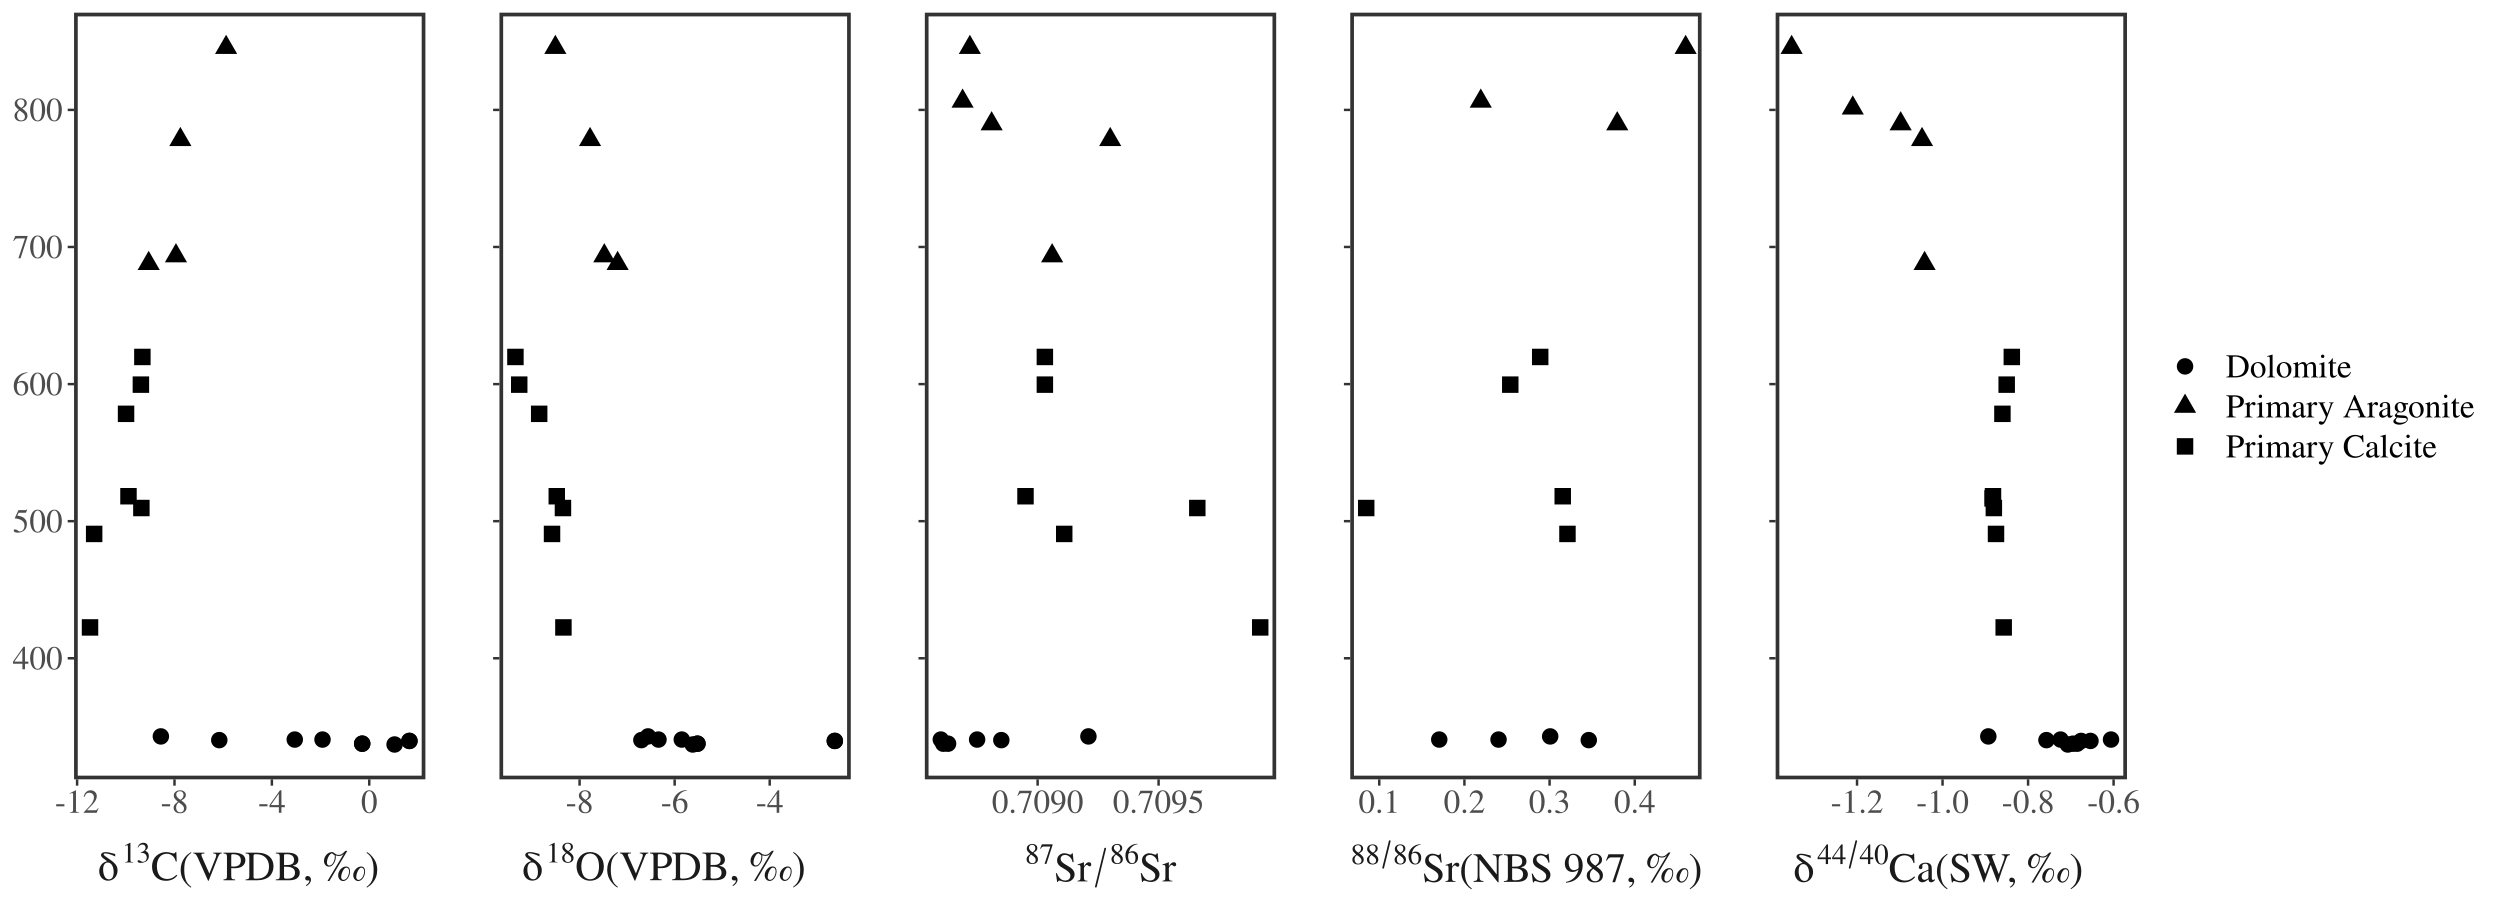
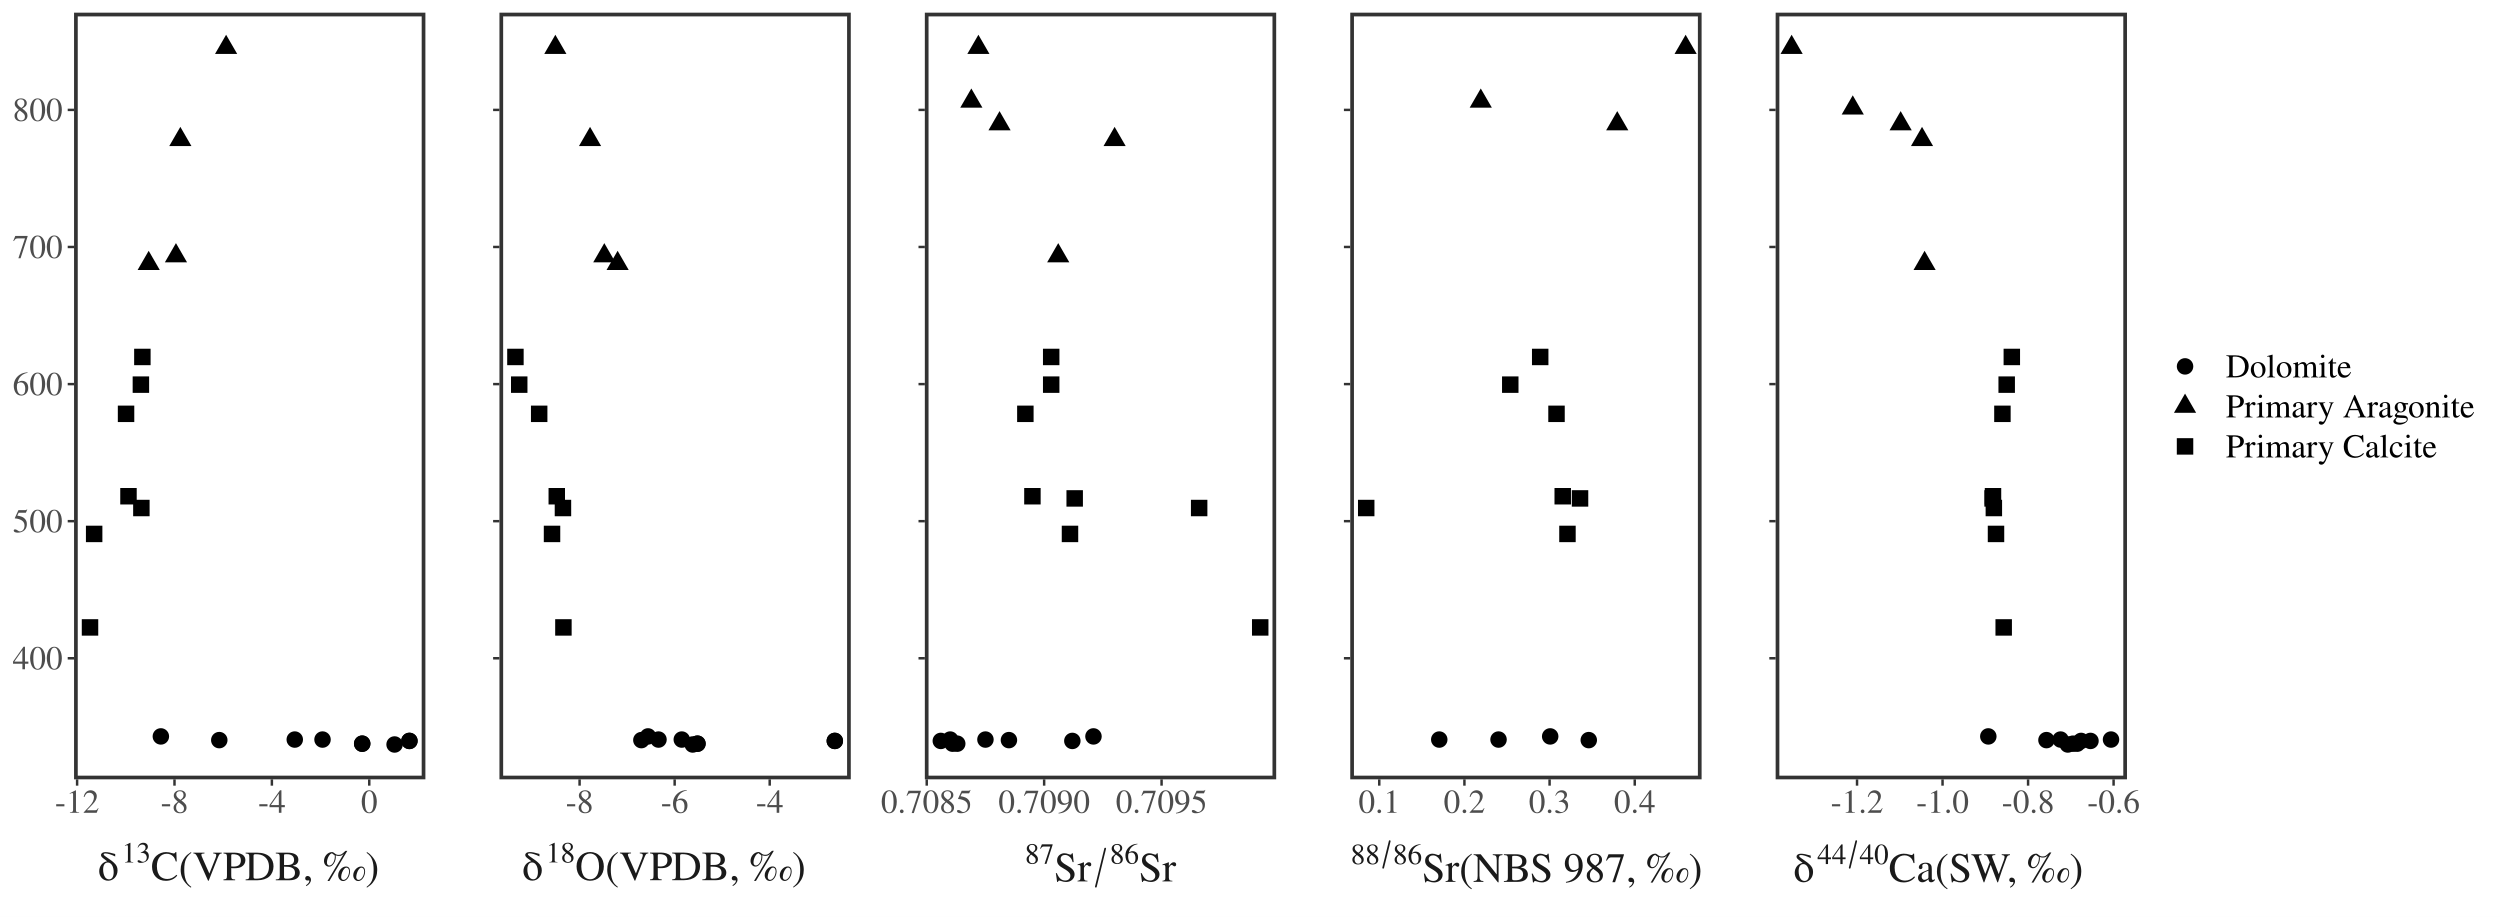
<svg xmlns="http://www.w3.org/2000/svg" class="svglite" width="1080.00pt" height="396.00pt" viewBox="0 0 1080.00 396.00">
  <defs>
    <style type="text/css">
    .svglite line, .svglite polyline, .svglite polygon, .svglite path, .svglite rect, .svglite circle {
      fill: none;
      stroke: #000000;
      stroke-linecap: round;
      stroke-linejoin: round;
      stroke-miterlimit: 10.00;
    }
  </style>
  </defs>
  <rect width="100%" height="100%" style="stroke: none; fill: #FFFFFF;" />
  <defs>
    <clipPath id="cpMC4wMHwxMDgwLjAwfDAuMDB8Mzk2LjAw">
      <rect x="0.00" y="0.00" width="1080.00" height="396.00" />
    </clipPath>
  </defs>
  <g clip-path="url(#cpMC4wMHwxMDgwLjAwfDAuMDB8Mzk2LjAw)">
    <rect x="-0" y="0.00" width="1080.00" height="396.00" style="stroke-width: 1.07; stroke: #FFFFFF; fill: #FFFFFF;" />
  </g>
  <defs>
    <clipPath id="cpMzEuOTl8MTgzLjc3fDUuNDh8MzM2LjY4">
      <rect x="31.99" y="5.48" width="151.78" height="331.20" />
    </clipPath>
  </defs>
  <g clip-path="url(#cpMzEuOTl8MTgzLjc3fDUuNDh8MzM2LjY4)">
    <rect x="31.99" y="5.48" width="151.78" height="331.20" style="stroke-width: 1.07; stroke: none; fill: #FFFFFF;" />
    <polygon points="37.12,234.21 44.23,234.21 44.23,227.10 37.12,227.10 " style="stroke-width: 0.71; stroke: none; fill: #000000;" />
    <circle cx="94.73" cy="319.73" r="3.56" style="stroke-width: 0.71; stroke: none; fill: #000000;" />
    <circle cx="170.46" cy="321.62" r="3.56" style="stroke-width: 0.71; stroke: none; fill: #000000;" />
    <circle cx="69.49" cy="318.13" r="3.56" style="stroke-width: 0.71; stroke: none; fill: #000000;" />
    <circle cx="139.33" cy="319.49" r="3.56" style="stroke-width: 0.71; stroke: none; fill: #000000;" />
    <circle cx="156.47" cy="321.27" r="3.56" style="stroke-width: 0.71; stroke: none; fill: #000000;" />
    <circle cx="156.47" cy="321.27" r="3.56" style="stroke-width: 0.71; stroke: none; fill: #000000;" />
    <polygon points="35.33,274.60 42.44,274.60 42.44,267.49 35.33,267.49 " style="stroke-width: 0.71; stroke: none; fill: #000000;" />
    <polygon points="57.52,223.02 64.63,223.02 64.63,215.91 57.52,215.91 " style="stroke-width: 0.71; stroke: none; fill: #000000;" />
    <circle cx="127.34" cy="319.49" r="3.56" style="stroke-width: 0.71; stroke: none; fill: #000000;" />
    <polygon points="50.90,182.33 58.01,182.33 58.01,175.22 50.90,175.22 " style="stroke-width: 0.71; stroke: none; fill: #000000;" />
    <polygon points="57.31,169.72 64.42,169.72 64.42,162.61 57.31,162.61 " style="stroke-width: 0.71; stroke: none; fill: #000000;" />
    <polygon points="57.95,157.76 65.06,157.76 65.06,150.65 57.95,150.65 " style="stroke-width: 0.71; stroke: none; fill: #000000;" />
    <polygon points="64.23,108.34 69.02,116.63 59.45,116.63 " style="stroke-width: 0.71; stroke: none; fill: #000000;" />
    <polygon points="76.01,105.02 80.80,113.32 71.23,113.32 " style="stroke-width: 0.71; stroke: none; fill: #000000;" />
    <polygon points="77.91,54.80 82.70,63.10 73.12,63.10 " style="stroke-width: 0.71; stroke: none; fill: #000000;" />
    <polygon points="97.68,15.01 102.47,23.30 92.89,23.30 " style="stroke-width: 0.71; stroke: none; fill: #000000;" />
    <polygon points="51.95,217.93 59.06,217.93 59.06,210.82 51.95,210.82 " style="stroke-width: 0.71; stroke: none; fill: #000000;" />
    <circle cx="176.87" cy="320.08" r="3.56" style="stroke-width: 0.71; stroke: none; fill: #000000;" />
    <circle cx="176.87" cy="320.08" r="3.56" style="stroke-width: 0.71; stroke: none; fill: #000000;" />
    <rect x="31.99" y="5.48" width="151.78" height="331.20" style="stroke-width: 3.20; stroke: #333333;" />
  </g>
  <g clip-path="url(#cpMC4wMHwxMDgwLjAwfDAuMDB8Mzk2LjAw)">
</g>
  <defs>
    <clipPath id="cpMjE1Ljc2fDM2Ny41NHw1LjQ4fDMzNi42OA==">
      <rect x="215.76" y="5.48" width="151.78" height="331.20" />
    </clipPath>
  </defs>
  <g clip-path="url(#cpMjE1Ljc2fDM2Ny41NHw1LjQ4fDMzNi42OA==)">
    <rect x="215.76" y="5.48" width="151.78" height="331.20" style="stroke-width: 1.07; stroke: none; fill: #FFFFFF;" />
    <polygon points="234.92,234.21 242.03,234.21 242.03,227.10 234.92,227.10 " style="stroke-width: 0.71; stroke: none; fill: #000000;" />
    <circle cx="277.07" cy="319.73" r="3.56" style="stroke-width: 0.71; stroke: none; fill: #000000;" />
    <circle cx="299.25" cy="321.62" r="3.56" style="stroke-width: 0.71; stroke: none; fill: #000000;" />
    <circle cx="279.95" cy="318.13" r="3.56" style="stroke-width: 0.71; stroke: none; fill: #000000;" />
    <circle cx="294.53" cy="319.49" r="3.56" style="stroke-width: 0.71; stroke: none; fill: #000000;" />
    <circle cx="301.30" cy="321.27" r="3.56" style="stroke-width: 0.71; stroke: none; fill: #000000;" />
    <circle cx="301.30" cy="321.27" r="3.56" style="stroke-width: 0.71; stroke: none; fill: #000000;" />
    <polygon points="239.84,274.60 246.95,274.60 246.95,267.49 239.84,267.49 " style="stroke-width: 0.71; stroke: none; fill: #000000;" />
    <polygon points="239.64,223.02 246.75,223.02 246.75,215.91 239.64,215.91 " style="stroke-width: 0.71; stroke: none; fill: #000000;" />
    <circle cx="284.47" cy="319.49" r="3.56" style="stroke-width: 0.71; stroke: none; fill: #000000;" />
    <polygon points="229.37,182.33 236.48,182.33 236.48,175.22 229.37,175.22 " style="stroke-width: 0.71; stroke: none; fill: #000000;" />
    <polygon points="220.75,169.72 227.86,169.72 227.86,162.61 220.75,162.61 " style="stroke-width: 0.71; stroke: none; fill: #000000;" />
    <polygon points="219.11,157.76 226.22,157.76 226.22,150.65 219.11,150.65 " style="stroke-width: 0.71; stroke: none; fill: #000000;" />
    <polygon points="266.81,108.34 271.60,116.63 262.02,116.63 " style="stroke-width: 0.71; stroke: none; fill: #000000;" />
    <polygon points="261.06,105.02 265.85,113.32 256.27,113.32 " style="stroke-width: 0.71; stroke: none; fill: #000000;" />
    <polygon points="254.90,54.80 259.69,63.10 250.11,63.10 " style="stroke-width: 0.71; stroke: none; fill: #000000;" />
    <polygon points="239.91,15.01 244.70,23.30 235.12,23.30 " style="stroke-width: 0.71; stroke: none; fill: #000000;" />
    <polygon points="236.97,217.93 244.08,217.93 244.08,210.82 236.97,210.82 " style="stroke-width: 0.71; stroke: none; fill: #000000;" />
    <circle cx="360.64" cy="320.08" r="3.56" style="stroke-width: 0.71; stroke: none; fill: #000000;" />
    <circle cx="360.64" cy="320.08" r="3.56" style="stroke-width: 0.71; stroke: none; fill: #000000;" />
    <rect x="215.76" y="5.48" width="151.78" height="331.20" style="stroke-width: 3.20; stroke: #333333;" />
  </g>
  <g clip-path="url(#cpMC4wMHwxMDgwLjAwfDAuMDB8Mzk2LjAw)">
</g>
  <defs>
    <clipPath id="cpMzk5LjUzfDU1MS4zMnw1LjQ4fDMzNi42OA==">
      <rect x="399.53" y="5.48" width="151.78" height="331.20" />
    </clipPath>
  </defs>
  <g clip-path="url(#cpMzk5LjUzfDU1MS4zMnw1LjQ4fDMzNi42OA==)">
    <rect x="399.53" y="5.48" width="151.78" height="331.20" style="stroke-width: 1.07; stroke: none; fill: #FFFFFF;" />
-     <polygon points="456.19,234.21 463.30,234.21 463.30,227.10 456.19,227.10 " style="stroke-width: 0.71; stroke: none; fill: #000000;" />
-     <circle cx="432.57" cy="319.73" r="3.56" style="stroke-width: 0.71; stroke: none; fill: #000000;" />
-     <circle cx="470.20" cy="318.13" r="3.56" style="stroke-width: 0.71; stroke: none; fill: #000000;" />
-     <circle cx="406.43" cy="319.49" r="3.56" style="stroke-width: 0.71; stroke: none; fill: #000000;" />
-     <circle cx="407.48" cy="321.27" r="3.56" style="stroke-width: 0.71; stroke: none; fill: #000000;" />
-     <circle cx="409.57" cy="321.27" r="3.56" style="stroke-width: 0.71; stroke: none; fill: #000000;" />
+     <polygon points="458.68,234.21 465.79,234.21 465.79,227.10 458.68,227.10 " style="stroke-width: 0.71; stroke: none; fill: #000000;" />
+     <circle cx="435.86" cy="319.73" r="3.56" style="stroke-width: 0.71; stroke: none; fill: #000000;" />
+     <circle cx="472.38" cy="318.13" r="3.56" style="stroke-width: 0.71; stroke: none; fill: #000000;" />
+     <circle cx="410.49" cy="319.49" r="3.56" style="stroke-width: 0.71; stroke: none; fill: #000000;" />
+     <circle cx="411.51" cy="321.27" r="3.56" style="stroke-width: 0.71; stroke: none; fill: #000000;" />
+     <circle cx="413.53" cy="321.27" r="3.56" style="stroke-width: 0.71; stroke: none; fill: #000000;" />
    <polygon points="540.86,274.60 547.97,274.60 547.97,267.49 540.86,267.49 " style="stroke-width: 0.71; stroke: none; fill: #000000;" />
-     <polygon points="513.68,223.02 520.79,223.02 520.79,215.91 513.68,215.91 " style="stroke-width: 0.71; stroke: none; fill: #000000;" />
-     <circle cx="422.11" cy="319.49" r="3.56" style="stroke-width: 0.71; stroke: none; fill: #000000;" />
-     <polygon points="447.83,169.72 454.94,169.72 454.94,162.61 447.83,162.61 " style="stroke-width: 0.71; stroke: none; fill: #000000;" />
-     <polygon points="447.83,157.76 454.94,157.76 454.94,150.65 447.83,150.65 " style="stroke-width: 0.71; stroke: none; fill: #000000;" />
-     <polygon points="454.52,105.02 459.31,113.32 449.73,113.32 " style="stroke-width: 0.71; stroke: none; fill: #000000;" />
-     <polygon points="479.61,54.80 484.39,63.10 474.82,63.10 " style="stroke-width: 0.71; stroke: none; fill: #000000;" />
-     <polygon points="428.38,47.99 433.17,56.29 423.60,56.29 " style="stroke-width: 0.71; stroke: none; fill: #000000;" />
-     <polygon points="415.84,38.22 420.63,46.51 411.05,46.51 " style="stroke-width: 0.71; stroke: none; fill: #000000;" />
-     <polygon points="418.98,15.01 423.76,23.30 414.19,23.30 " style="stroke-width: 0.71; stroke: none; fill: #000000;" />
-     <polygon points="439.46,217.93 446.57,217.93 446.57,210.82 439.46,210.82 " style="stroke-width: 0.71; stroke: none; fill: #000000;" />
+     <polygon points="514.48,223.02 521.59,223.02 521.59,215.91 514.48,215.91 " style="stroke-width: 0.71; stroke: none; fill: #000000;" />
+     <circle cx="425.71" cy="319.49" r="3.56" style="stroke-width: 0.71; stroke: none; fill: #000000;" />
+     <polygon points="439.40,182.33 446.51,182.33 446.51,175.22 439.40,175.22 " style="stroke-width: 0.71; stroke: none; fill: #000000;" />
+     <polygon points="450.56,169.72 457.67,169.72 457.67,162.61 450.56,162.61 " style="stroke-width: 0.71; stroke: none; fill: #000000;" />
+     <polygon points="450.56,157.76 457.67,157.76 457.67,150.65 450.56,150.65 " style="stroke-width: 0.71; stroke: none; fill: #000000;" />
+     <polygon points="457.16,105.02 461.95,113.32 452.37,113.32 " style="stroke-width: 0.71; stroke: none; fill: #000000;" />
+     <polygon points="481.51,54.80 486.30,63.10 476.72,63.10 " style="stroke-width: 0.71; stroke: none; fill: #000000;" />
+     <polygon points="431.80,47.99 436.59,56.29 427.01,56.29 " style="stroke-width: 0.71; stroke: none; fill: #000000;" />
+     <polygon points="419.62,38.22 424.41,46.51 414.83,46.51 " style="stroke-width: 0.71; stroke: none; fill: #000000;" />
+     <polygon points="422.67,15.01 427.45,23.30 417.88,23.30 " style="stroke-width: 0.71; stroke: none; fill: #000000;" />
+     <polygon points="442.45,217.93 449.56,217.93 449.56,210.82 442.45,210.82 " style="stroke-width: 0.71; stroke: none; fill: #000000;" />
+     <polygon points="460.71,218.87 467.82,218.87 467.82,211.76 460.71,211.76 " style="stroke-width: 0.71; stroke: none; fill: #000000;" />
+     <circle cx="463.25" cy="320.08" r="3.56" style="stroke-width: 0.71; stroke: none; fill: #000000;" />
+     <circle cx="406.43" cy="320.08" r="3.56" style="stroke-width: 0.71; stroke: none; fill: #000000;" />
    <rect x="399.53" y="5.48" width="151.78" height="331.20" style="stroke-width: 3.20; stroke: #333333;" />
  </g>
  <g clip-path="url(#cpMC4wMHwxMDgwLjAwfDAuMDB8Mzk2LjAw)">
</g>
  <defs>
    <clipPath id="cpNTgzLjMxfDczNS4wOXw1LjQ4fDMzNi42OA==">
      <rect x="583.31" y="5.48" width="151.78" height="331.20" />
    </clipPath>
  </defs>
  <g clip-path="url(#cpNTgzLjMxfDczNS4wOXw1LjQ4fDMzNi42OA==)">
    <rect x="583.31" y="5.48" width="151.78" height="331.20" style="stroke-width: 1.07; stroke: none; fill: #FFFFFF;" />
    <polygon points="673.59,234.21 680.70,234.21 680.70,227.10 673.59,227.10 " style="stroke-width: 0.71; stroke: none; fill: #000000;" />
    <circle cx="686.35" cy="319.73" r="3.56" style="stroke-width: 0.71; stroke: none; fill: #000000;" />
    <circle cx="669.68" cy="318.13" r="3.56" style="stroke-width: 0.71; stroke: none; fill: #000000;" />
    <circle cx="647.37" cy="319.49" r="3.56" style="stroke-width: 0.71; stroke: none; fill: #000000;" />
    <polygon points="586.65,223.02 593.76,223.02 593.76,215.91 586.65,215.91 " style="stroke-width: 0.71; stroke: none; fill: #000000;" />
    <circle cx="621.76" cy="319.49" r="3.56" style="stroke-width: 0.71; stroke: none; fill: #000000;" />
+     <polygon points="668.86,182.33 675.97,182.33 675.97,175.22 668.86,175.22 " style="stroke-width: 0.71; stroke: none; fill: #000000;" />
    <polygon points="648.88,169.72 655.99,169.72 655.99,162.61 648.88,162.61 " style="stroke-width: 0.71; stroke: none; fill: #000000;" />
    <polygon points="661.81,157.76 668.92,157.76 668.92,150.65 661.81,150.65 " style="stroke-width: 0.71; stroke: none; fill: #000000;" />
    <polygon points="698.65,47.99 703.44,56.29 693.86,56.29 " style="stroke-width: 0.71; stroke: none; fill: #000000;" />
    <polygon points="639.69,38.22 644.48,46.51 634.90,46.51 " style="stroke-width: 0.71; stroke: none; fill: #000000;" />
    <polygon points="728.19,15.01 732.98,23.30 723.40,23.30 " style="stroke-width: 0.71; stroke: none; fill: #000000;" />
    <polygon points="671.54,217.93 678.66,217.93 678.66,210.82 671.54,210.82 " style="stroke-width: 0.71; stroke: none; fill: #000000;" />
+     <polygon points="679.02,218.87 686.13,218.87 686.13,211.76 679.02,211.76 " style="stroke-width: 0.71; stroke: none; fill: #000000;" />
    <rect x="583.31" y="5.48" width="151.78" height="331.20" style="stroke-width: 3.20; stroke: #333333;" />
  </g>
  <g clip-path="url(#cpMC4wMHwxMDgwLjAwfDAuMDB8Mzk2LjAw)">
</g>
  <defs>
    <clipPath id="cpNzY3LjA4fDkxOC44Nnw1LjQ4fDMzNi42OA==">
      <rect x="767.08" y="5.48" width="151.78" height="331.20" />
    </clipPath>
  </defs>
  <g clip-path="url(#cpNzY3LjA4fDkxOC44Nnw1LjQ4fDMzNi42OA==)">
    <rect x="767.08" y="5.48" width="151.78" height="331.20" style="stroke-width: 1.07; stroke: none; fill: #FFFFFF;" />
    <polygon points="858.72,234.21 865.83,234.21 865.83,227.10 858.72,227.10 " style="stroke-width: 0.71; stroke: none; fill: #000000;" />
    <circle cx="884.07" cy="319.73" r="3.56" style="stroke-width: 0.71; stroke: none; fill: #000000;" />
    <circle cx="893.30" cy="321.62" r="3.56" style="stroke-width: 0.71; stroke: none; fill: #000000;" />
    <circle cx="858.95" cy="318.13" r="3.56" style="stroke-width: 0.71; stroke: none; fill: #000000;" />
    <circle cx="911.96" cy="319.49" r="3.56" style="stroke-width: 0.71; stroke: none; fill: #000000;" />
    <circle cx="897.37" cy="321.27" r="3.56" style="stroke-width: 0.71; stroke: none; fill: #000000;" />
    <circle cx="895.52" cy="321.27" r="3.56" style="stroke-width: 0.71; stroke: none; fill: #000000;" />
    <polygon points="862.04,274.60 869.15,274.60 869.15,267.49 862.04,267.49 " style="stroke-width: 0.71; stroke: none; fill: #000000;" />
    <polygon points="857.79,223.02 864.90,223.02 864.90,215.91 857.79,215.91 " style="stroke-width: 0.71; stroke: none; fill: #000000;" />
    <circle cx="890.16" cy="319.49" r="3.56" style="stroke-width: 0.71; stroke: none; fill: #000000;" />
    <polygon points="861.49,182.33 868.60,182.33 868.60,175.22 861.49,175.22 " style="stroke-width: 0.71; stroke: none; fill: #000000;" />
    <polygon points="863.33,169.72 870.45,169.72 870.45,162.61 863.33,162.61 " style="stroke-width: 0.71; stroke: none; fill: #000000;" />
    <polygon points="865.55,157.76 872.66,157.76 872.66,150.65 865.55,150.65 " style="stroke-width: 0.71; stroke: none; fill: #000000;" />
    <polygon points="831.42,108.34 836.21,116.63 826.64,116.63 " style="stroke-width: 0.71; stroke: none; fill: #000000;" />
    <polygon points="830.32,54.80 835.10,63.10 825.53,63.10 " style="stroke-width: 0.71; stroke: none; fill: #000000;" />
    <polygon points="821.08,47.99 825.87,56.29 816.29,56.29 " style="stroke-width: 0.71; stroke: none; fill: #000000;" />
    <polygon points="800.39,41.18 805.18,49.48 795.60,49.48 " style="stroke-width: 0.71; stroke: none; fill: #000000;" />
    <polygon points="773.98,15.01 778.77,23.30 769.19,23.30 " style="stroke-width: 0.71; stroke: none; fill: #000000;" />
    <polygon points="857.42,217.93 864.53,217.93 864.53,210.82 857.42,210.82 " style="stroke-width: 0.71; stroke: none; fill: #000000;" />
    <polygon points="857.24,218.87 864.35,218.87 864.35,211.76 857.24,211.76 " style="stroke-width: 0.71; stroke: none; fill: #000000;" />
    <circle cx="903.09" cy="320.08" r="3.56" style="stroke-width: 0.71; stroke: none; fill: #000000;" />
    <circle cx="899.03" cy="320.08" r="3.56" style="stroke-width: 0.71; stroke: none; fill: #000000;" />
    <rect x="767.08" y="5.48" width="151.78" height="331.20" style="stroke-width: 3.20; stroke: #333333;" />
  </g>
  <g clip-path="url(#cpMC4wMHwxMDgwLjAwfDAuMDB8Mzk2LjAw)">
</g>
  <defs>
    <clipPath id="cpMzEuOTl8MTgzLjc3fDM1Ny4wMXwzOTAuNTI=">
      <rect x="31.99" y="357.01" width="151.78" height="33.51" />
    </clipPath>
  </defs>
  <g clip-path="url(#cpMzEuOTl8MTgzLjc3fDM1Ny4wMXwzOTAuNTI=)">
    <text x="42.58" y="380.27" style="font-size: 18.00px; fill: #1A1A1A; font-family: Times;" textLength="10.01px" lengthAdjust="spacingAndGlyphs">δ</text>
    <text x="52.58" y="372.59" style="font-size: 12.60px; fill: #1A1A1A; font-family: Times;" textLength="12.60px" lengthAdjust="spacingAndGlyphs">13</text>
    <text x="65.18" y="380.27" style="font-size: 18.00px; fill: #1A1A1A; font-family: Times;" textLength="12.00px" lengthAdjust="spacingAndGlyphs">C</text>
    <text x="77.19" y="380.27" style="font-size: 18.00px; fill: #1A1A1A; font-family: Times;" textLength="96.00px" lengthAdjust="spacingAndGlyphs">  (VPDB, ‰)</text>
  </g>
  <g clip-path="url(#cpMC4wMHwxMDgwLjAwfDAuMDB8Mzk2LjAw)">
</g>
  <defs>
    <clipPath id="cpMjE1Ljc2fDM2Ny41NHwzNTcuMDF8MzkwLjUy">
      <rect x="215.76" y="357.01" width="151.78" height="33.51" />
    </clipPath>
  </defs>
  <g clip-path="url(#cpMjE1Ljc2fDM2Ny41NHwzNTcuMDF8MzkwLjUy)">
    <text x="225.85" y="380.24" style="font-size: 18.00px; fill: #1A1A1A; font-family: Times;" textLength="10.01px" lengthAdjust="spacingAndGlyphs">δ</text>
    <text x="235.86" y="372.57" style="font-size: 12.60px; fill: #1A1A1A; font-family: Times;" textLength="12.60px" lengthAdjust="spacingAndGlyphs">18</text>
    <text x="248.46" y="380.24" style="font-size: 18.00px; fill: #1A1A1A; font-family: Times;" textLength="13.00px" lengthAdjust="spacingAndGlyphs">O</text>
    <text x="261.46" y="380.24" style="font-size: 18.00px; fill: #1A1A1A; font-family: Times;" textLength="96.00px" lengthAdjust="spacingAndGlyphs">  (VPDB, ‰)</text>
  </g>
  <g clip-path="url(#cpMC4wMHwxMDgwLjAwfDAuMDB8Mzk2LjAw)">
</g>
  <defs>
    <clipPath id="cpMzk5LjUzfDU1MS4zMnwzNTcuMDF8MzkwLjUy">
      <rect x="399.53" y="357.01" width="151.78" height="33.51" />
    </clipPath>
  </defs>
  <g clip-path="url(#cpMzk5LjUzfDU1MS4zMnwzNTcuMDF8MzkwLjUy)">
    <text x="442.78" y="373.10" style="font-size: 12.60px; fill: #1A1A1A; font-family: Times;" textLength="12.60px" lengthAdjust="spacingAndGlyphs">87</text>
    <text x="455.38" y="380.77" style="font-size: 18.00px; fill: #1A1A1A; font-family: Times;" textLength="10.01px" lengthAdjust="spacingAndGlyphs">S</text>
    <text x="465.39" y="380.77" style="font-size: 18.00px; fill: #1A1A1A; font-family: Times;" textLength="6.00px" lengthAdjust="spacingAndGlyphs">r</text>
    <polyline points="473.41,383.05 477.44,366.59 " style="stroke-width: 0.75; stroke: #1A1A1A;" />
    <text x="479.46" y="373.10" style="font-size: 12.60px; fill: #1A1A1A; font-family: Times;" textLength="12.60px" lengthAdjust="spacingAndGlyphs">86</text>
    <text x="492.06" y="380.77" style="font-size: 18.00px; fill: #1A1A1A; font-family: Times;" textLength="10.01px" lengthAdjust="spacingAndGlyphs">S</text>
    <text x="502.07" y="380.77" style="font-size: 18.00px; fill: #1A1A1A; font-family: Times;" textLength="6.00px" lengthAdjust="spacingAndGlyphs">r</text>
  </g>
  <g clip-path="url(#cpMC4wMHwxMDgwLjAwfDAuMDB8Mzk2LjAw)">
</g>
  <defs>
    <clipPath id="cpNTgzLjMxfDczNS4wOXwzNTcuMDF8MzkwLjUy">
      <rect x="583.31" y="357.01" width="151.78" height="33.51" />
    </clipPath>
  </defs>
  <g clip-path="url(#cpNTgzLjMxfDczNS4wOXwzNTcuMDF8MzkwLjUy)">
    <text x="573.51" y="380.96" style="font-size: 18.00px; fill: #1A1A1A; font-family: Times;" textLength="10.01px" lengthAdjust="spacingAndGlyphs">δ</text>
    <text x="583.52" y="373.29" style="font-size: 12.60px; fill: #1A1A1A; font-family: Times;" textLength="12.60px" lengthAdjust="spacingAndGlyphs">88</text>
    <polyline points="597.53,374.88 600.36,363.37 " style="stroke-width: 0.75; stroke: #1A1A1A;" />
    <text x="601.77" y="373.29" style="font-size: 12.60px; fill: #1A1A1A; font-family: Times;" textLength="12.60px" lengthAdjust="spacingAndGlyphs">86</text>
    <text x="614.37" y="380.96" style="font-size: 18.00px; fill: #1A1A1A; font-family: Times;" textLength="10.01px" lengthAdjust="spacingAndGlyphs">S</text>
    <text x="624.38" y="380.96" style="font-size: 18.00px; fill: #1A1A1A; font-family: Times;" textLength="6.00px" lengthAdjust="spacingAndGlyphs">r</text>
    <text x="630.38" y="380.96" style="font-size: 18.00px; fill: #1A1A1A; font-family: Times;" textLength="114.50px" lengthAdjust="spacingAndGlyphs">  (NBS 987, ‰)</text>
  </g>
  <g clip-path="url(#cpMC4wMHwxMDgwLjAwfDAuMDB8Mzk2LjAw)">
</g>
  <defs>
    <clipPath id="cpNzY3LjA4fDkxOC44NnwzNTcuMDF8MzkwLjUy">
      <rect x="767.08" y="357.01" width="151.78" height="33.51" />
    </clipPath>
  </defs>
  <g clip-path="url(#cpNzY3LjA4fDkxOC44NnwzNTcuMDF8MzkwLjUy)">
    <text x="775.04" y="380.96" style="font-size: 18.00px; fill: #1A1A1A; font-family: Times;" textLength="10.01px" lengthAdjust="spacingAndGlyphs">δ</text>
    <text x="785.05" y="373.29" style="font-size: 12.60px; fill: #1A1A1A; font-family: Times;" textLength="12.60px" lengthAdjust="spacingAndGlyphs">44</text>
    <polyline points="799.07,374.88 801.89,363.37 " style="stroke-width: 0.75; stroke: #1A1A1A;" />
    <text x="803.30" y="373.29" style="font-size: 12.60px; fill: #1A1A1A; font-family: Times;" textLength="12.60px" lengthAdjust="spacingAndGlyphs">40</text>
    <text x="815.90" y="380.96" style="font-size: 18.00px; fill: #1A1A1A; font-family: Times;" textLength="12.00px" lengthAdjust="spacingAndGlyphs">C</text>
    <text x="827.91" y="380.96" style="font-size: 18.00px; fill: #1A1A1A; font-family: Times;" textLength="7.99px" lengthAdjust="spacingAndGlyphs">a</text>
    <text x="835.90" y="380.96" style="font-size: 18.00px; fill: #1A1A1A; font-family: Times;" textLength="75.00px" lengthAdjust="spacingAndGlyphs">  (SW, ‰)</text>
  </g>
  <g clip-path="url(#cpMC4wMHwxMDgwLjAwfDAuMDB8Mzk2LjAw)">
    <polyline points="33.31,339.42 33.31,336.68 " style="stroke-width: 1.07; stroke: #333333; stroke-linecap: butt;" />
    <polyline points="75.38,339.42 75.38,336.68 " style="stroke-width: 1.07; stroke: #333333; stroke-linecap: butt;" />
    <polyline points="117.45,339.42 117.45,336.68 " style="stroke-width: 1.07; stroke: #333333; stroke-linecap: butt;" />
    <polyline points="159.52,339.42 159.52,336.68 " style="stroke-width: 1.07; stroke: #333333; stroke-linecap: butt;" />
    <text x="33.31" y="351.13" text-anchor="middle" style="font-size: 14.40px; fill: #4D4D4D; font-family: Times;" textLength="19.18px" lengthAdjust="spacingAndGlyphs">-12</text>
    <text x="75.38" y="351.13" text-anchor="middle" style="font-size: 14.40px; fill: #4D4D4D; font-family: Times;" textLength="11.99px" lengthAdjust="spacingAndGlyphs">-8</text>
    <text x="117.45" y="351.13" text-anchor="middle" style="font-size: 14.40px; fill: #4D4D4D; font-family: Times;" textLength="11.99px" lengthAdjust="spacingAndGlyphs">-4</text>
    <text x="159.52" y="351.13" text-anchor="middle" style="font-size: 14.40px; fill: #4D4D4D; font-family: Times;" textLength="7.19px" lengthAdjust="spacingAndGlyphs">0</text>
    <polyline points="250.38,339.42 250.38,336.68 " style="stroke-width: 1.07; stroke: #333333; stroke-linecap: butt;" />
    <polyline points="291.45,339.42 291.45,336.68 " style="stroke-width: 1.07; stroke: #333333; stroke-linecap: butt;" />
    <polyline points="332.51,339.42 332.51,336.68 " style="stroke-width: 1.07; stroke: #333333; stroke-linecap: butt;" />
    <text x="250.38" y="351.13" text-anchor="middle" style="font-size: 14.40px; fill: #4D4D4D; font-family: Times;" textLength="11.99px" lengthAdjust="spacingAndGlyphs">-8</text>
    <text x="291.45" y="351.13" text-anchor="middle" style="font-size: 14.40px; fill: #4D4D4D; font-family: Times;" textLength="11.99px" lengthAdjust="spacingAndGlyphs">-6</text>
    <text x="332.51" y="351.13" text-anchor="middle" style="font-size: 14.40px; fill: #4D4D4D; font-family: Times;" textLength="11.99px" lengthAdjust="spacingAndGlyphs">-4</text>
-     <polyline points="448.25,339.42 448.25,336.68 " style="stroke-width: 1.07; stroke: #333333; stroke-linecap: butt;" />
-     <polyline points="500.51,339.42 500.51,336.68 " style="stroke-width: 1.07; stroke: #333333; stroke-linecap: butt;" />
-     <text x="448.25" y="351.13" text-anchor="middle" style="font-size: 14.40px; fill: #4D4D4D; font-family: Times;" textLength="39.56px" lengthAdjust="spacingAndGlyphs">0.7090</text>
-     <text x="500.51" y="351.13" text-anchor="middle" style="font-size: 14.40px; fill: #4D4D4D; font-family: Times;" textLength="39.56px" lengthAdjust="spacingAndGlyphs">0.7095</text>
+     <polyline points="400.35,339.42 400.35,336.68 " style="stroke-width: 1.07; stroke: #333333; stroke-linecap: butt;" />
+     <polyline points="451.07,339.42 451.07,336.68 " style="stroke-width: 1.07; stroke: #333333; stroke-linecap: butt;" />
+     <polyline points="501.80,339.42 501.80,336.68 " style="stroke-width: 1.07; stroke: #333333; stroke-linecap: butt;" />
+     <text x="400.35" y="351.13" text-anchor="middle" style="font-size: 14.40px; fill: #4D4D4D; font-family: Times;" textLength="39.56px" lengthAdjust="spacingAndGlyphs">0.7085</text>
+     <text x="451.07" y="351.13" text-anchor="middle" style="font-size: 14.40px; fill: #4D4D4D; font-family: Times;" textLength="39.56px" lengthAdjust="spacingAndGlyphs">0.7090</text>
+     <text x="501.80" y="351.13" text-anchor="middle" style="font-size: 14.40px; fill: #4D4D4D; font-family: Times;" textLength="39.56px" lengthAdjust="spacingAndGlyphs">0.7095</text>
    <polyline points="595.84,339.42 595.84,336.68 " style="stroke-width: 1.07; stroke: #333333; stroke-linecap: butt;" />
    <polyline points="632.63,339.42 632.63,336.68 " style="stroke-width: 1.07; stroke: #333333; stroke-linecap: butt;" />
    <polyline points="669.42,339.42 669.42,336.68 " style="stroke-width: 1.07; stroke: #333333; stroke-linecap: butt;" />
    <polyline points="706.21,339.42 706.21,336.68 " style="stroke-width: 1.07; stroke: #333333; stroke-linecap: butt;" />
    <text x="595.84" y="351.13" text-anchor="middle" style="font-size: 14.40px; fill: #4D4D4D; font-family: Times;" textLength="17.99px" lengthAdjust="spacingAndGlyphs">0.1</text>
    <text x="632.63" y="351.13" text-anchor="middle" style="font-size: 14.40px; fill: #4D4D4D; font-family: Times;" textLength="17.99px" lengthAdjust="spacingAndGlyphs">0.2</text>
    <text x="669.42" y="351.13" text-anchor="middle" style="font-size: 14.40px; fill: #4D4D4D; font-family: Times;" textLength="17.99px" lengthAdjust="spacingAndGlyphs">0.3</text>
    <text x="706.21" y="351.13" text-anchor="middle" style="font-size: 14.40px; fill: #4D4D4D; font-family: Times;" textLength="17.99px" lengthAdjust="spacingAndGlyphs">0.4</text>
    <polyline points="802.24,339.42 802.24,336.68 " style="stroke-width: 1.07; stroke: #333333; stroke-linecap: butt;" />
    <polyline points="839.18,339.42 839.18,336.68 " style="stroke-width: 1.07; stroke: #333333; stroke-linecap: butt;" />
    <polyline points="876.13,339.42 876.13,336.68 " style="stroke-width: 1.07; stroke: #333333; stroke-linecap: butt;" />
    <polyline points="913.07,339.42 913.07,336.68 " style="stroke-width: 1.07; stroke: #333333; stroke-linecap: butt;" />
    <text x="802.24" y="351.13" text-anchor="middle" style="font-size: 14.40px; fill: #4D4D4D; font-family: Times;" textLength="22.78px" lengthAdjust="spacingAndGlyphs">-1.2</text>
    <text x="839.18" y="351.13" text-anchor="middle" style="font-size: 14.40px; fill: #4D4D4D; font-family: Times;" textLength="22.78px" lengthAdjust="spacingAndGlyphs">-1.0</text>
    <text x="876.13" y="351.13" text-anchor="middle" style="font-size: 14.40px; fill: #4D4D4D; font-family: Times;" textLength="22.78px" lengthAdjust="spacingAndGlyphs">-0.8</text>
    <text x="913.07" y="351.13" text-anchor="middle" style="font-size: 14.40px; fill: #4D4D4D; font-family: Times;" textLength="22.78px" lengthAdjust="spacingAndGlyphs">-0.6</text>
    <text x="27.06" y="289.13" text-anchor="end" style="font-size: 14.40px; fill: #4D4D4D; font-family: Times;" textLength="21.58px" lengthAdjust="spacingAndGlyphs">400</text>
    <text x="27.06" y="229.91" text-anchor="end" style="font-size: 14.40px; fill: #4D4D4D; font-family: Times;" textLength="21.58px" lengthAdjust="spacingAndGlyphs">500</text>
    <text x="27.06" y="170.69" text-anchor="end" style="font-size: 14.40px; fill: #4D4D4D; font-family: Times;" textLength="21.58px" lengthAdjust="spacingAndGlyphs">600</text>
    <text x="27.06" y="111.46" text-anchor="end" style="font-size: 14.40px; fill: #4D4D4D; font-family: Times;" textLength="21.58px" lengthAdjust="spacingAndGlyphs">700</text>
    <text x="27.06" y="52.24" text-anchor="end" style="font-size: 14.40px; fill: #4D4D4D; font-family: Times;" textLength="21.58px" lengthAdjust="spacingAndGlyphs">800</text>
    <polyline points="29.25,284.37 31.99,284.37 " style="stroke-width: 1.07; stroke: #333333; stroke-linecap: butt;" />
    <polyline points="29.25,225.15 31.99,225.15 " style="stroke-width: 1.07; stroke: #333333; stroke-linecap: butt;" />
    <polyline points="29.25,165.93 31.99,165.93 " style="stroke-width: 1.07; stroke: #333333; stroke-linecap: butt;" />
    <polyline points="29.25,106.70 31.99,106.70 " style="stroke-width: 1.07; stroke: #333333; stroke-linecap: butt;" />
    <polyline points="29.25,47.48 31.99,47.48 " style="stroke-width: 1.07; stroke: #333333; stroke-linecap: butt;" />
    <polyline points="764.34,284.37 767.08,284.37 " style="stroke-width: 1.07; stroke: #333333; stroke-linecap: butt;" />
    <polyline points="764.34,225.15 767.08,225.15 " style="stroke-width: 1.07; stroke: #333333; stroke-linecap: butt;" />
    <polyline points="764.34,165.93 767.08,165.93 " style="stroke-width: 1.07; stroke: #333333; stroke-linecap: butt;" />
    <polyline points="764.34,106.70 767.08,106.70 " style="stroke-width: 1.07; stroke: #333333; stroke-linecap: butt;" />
    <polyline points="764.34,47.48 767.08,47.48 " style="stroke-width: 1.07; stroke: #333333; stroke-linecap: butt;" />
    <polyline points="580.57,284.37 583.31,284.37 " style="stroke-width: 1.07; stroke: #333333; stroke-linecap: butt;" />
    <polyline points="580.57,225.15 583.31,225.15 " style="stroke-width: 1.07; stroke: #333333; stroke-linecap: butt;" />
    <polyline points="580.57,165.93 583.31,165.93 " style="stroke-width: 1.07; stroke: #333333; stroke-linecap: butt;" />
    <polyline points="580.57,106.70 583.31,106.70 " style="stroke-width: 1.07; stroke: #333333; stroke-linecap: butt;" />
    <polyline points="580.57,47.48 583.31,47.48 " style="stroke-width: 1.07; stroke: #333333; stroke-linecap: butt;" />
    <polyline points="396.79,284.37 399.53,284.37 " style="stroke-width: 1.07; stroke: #333333; stroke-linecap: butt;" />
    <polyline points="396.79,225.15 399.53,225.15 " style="stroke-width: 1.07; stroke: #333333; stroke-linecap: butt;" />
    <polyline points="396.79,165.93 399.53,165.93 " style="stroke-width: 1.07; stroke: #333333; stroke-linecap: butt;" />
    <polyline points="396.79,106.70 399.53,106.70 " style="stroke-width: 1.07; stroke: #333333; stroke-linecap: butt;" />
    <polyline points="396.79,47.48 399.53,47.48 " style="stroke-width: 1.07; stroke: #333333; stroke-linecap: butt;" />
    <polyline points="213.02,284.37 215.76,284.37 " style="stroke-width: 1.07; stroke: #333333; stroke-linecap: butt;" />
    <polyline points="213.02,225.15 215.76,225.15 " style="stroke-width: 1.07; stroke: #333333; stroke-linecap: butt;" />
    <polyline points="213.02,165.93 215.76,165.93 " style="stroke-width: 1.07; stroke: #333333; stroke-linecap: butt;" />
    <polyline points="213.02,106.70 215.76,106.70 " style="stroke-width: 1.07; stroke: #333333; stroke-linecap: butt;" />
    <polyline points="213.02,47.48 215.76,47.48 " style="stroke-width: 1.07; stroke: #333333; stroke-linecap: butt;" />
    <rect x="929.82" y="135.20" width="144.70" height="71.77" style="stroke-width: 1.07; stroke: none; fill: #FFFFFF;" />
    <rect x="935.30" y="149.64" width="17.28" height="17.28" style="stroke-width: 1.07; stroke: none; fill: #FFFFFF;" />
    <circle cx="943.94" cy="158.28" r="3.56" style="stroke-width: 0.71; stroke: none; fill: #000000;" />
    <rect x="935.30" y="166.92" width="17.28" height="17.28" style="stroke-width: 1.07; stroke: none; fill: #FFFFFF;" />
    <polygon points="943.94,170.03 948.73,178.33 939.15,178.33 " style="stroke-width: 0.71; stroke: none; fill: #000000;" />
    <rect x="935.30" y="184.20" width="17.28" height="17.28" style="stroke-width: 1.07; stroke: none; fill: #FFFFFF;" />
    <polygon points="940.38,196.40 947.49,196.40 947.49,189.29 940.38,189.29 " style="stroke-width: 0.71; stroke: none; fill: #000000;" />
    <text x="961.55" y="163.04" style="font-size: 14.40px; font-family: Times;" textLength="54.35px" lengthAdjust="spacingAndGlyphs">Dolomite</text>
    <text x="961.55" y="180.32" style="font-size: 14.40px; font-family: Times;" textLength="107.50px" lengthAdjust="spacingAndGlyphs">Primary Aragonite</text>
    <text x="961.55" y="197.60" style="font-size: 14.40px; font-family: Times;" textLength="90.71px" lengthAdjust="spacingAndGlyphs">Primary Calcite</text>
  </g>
</svg>
